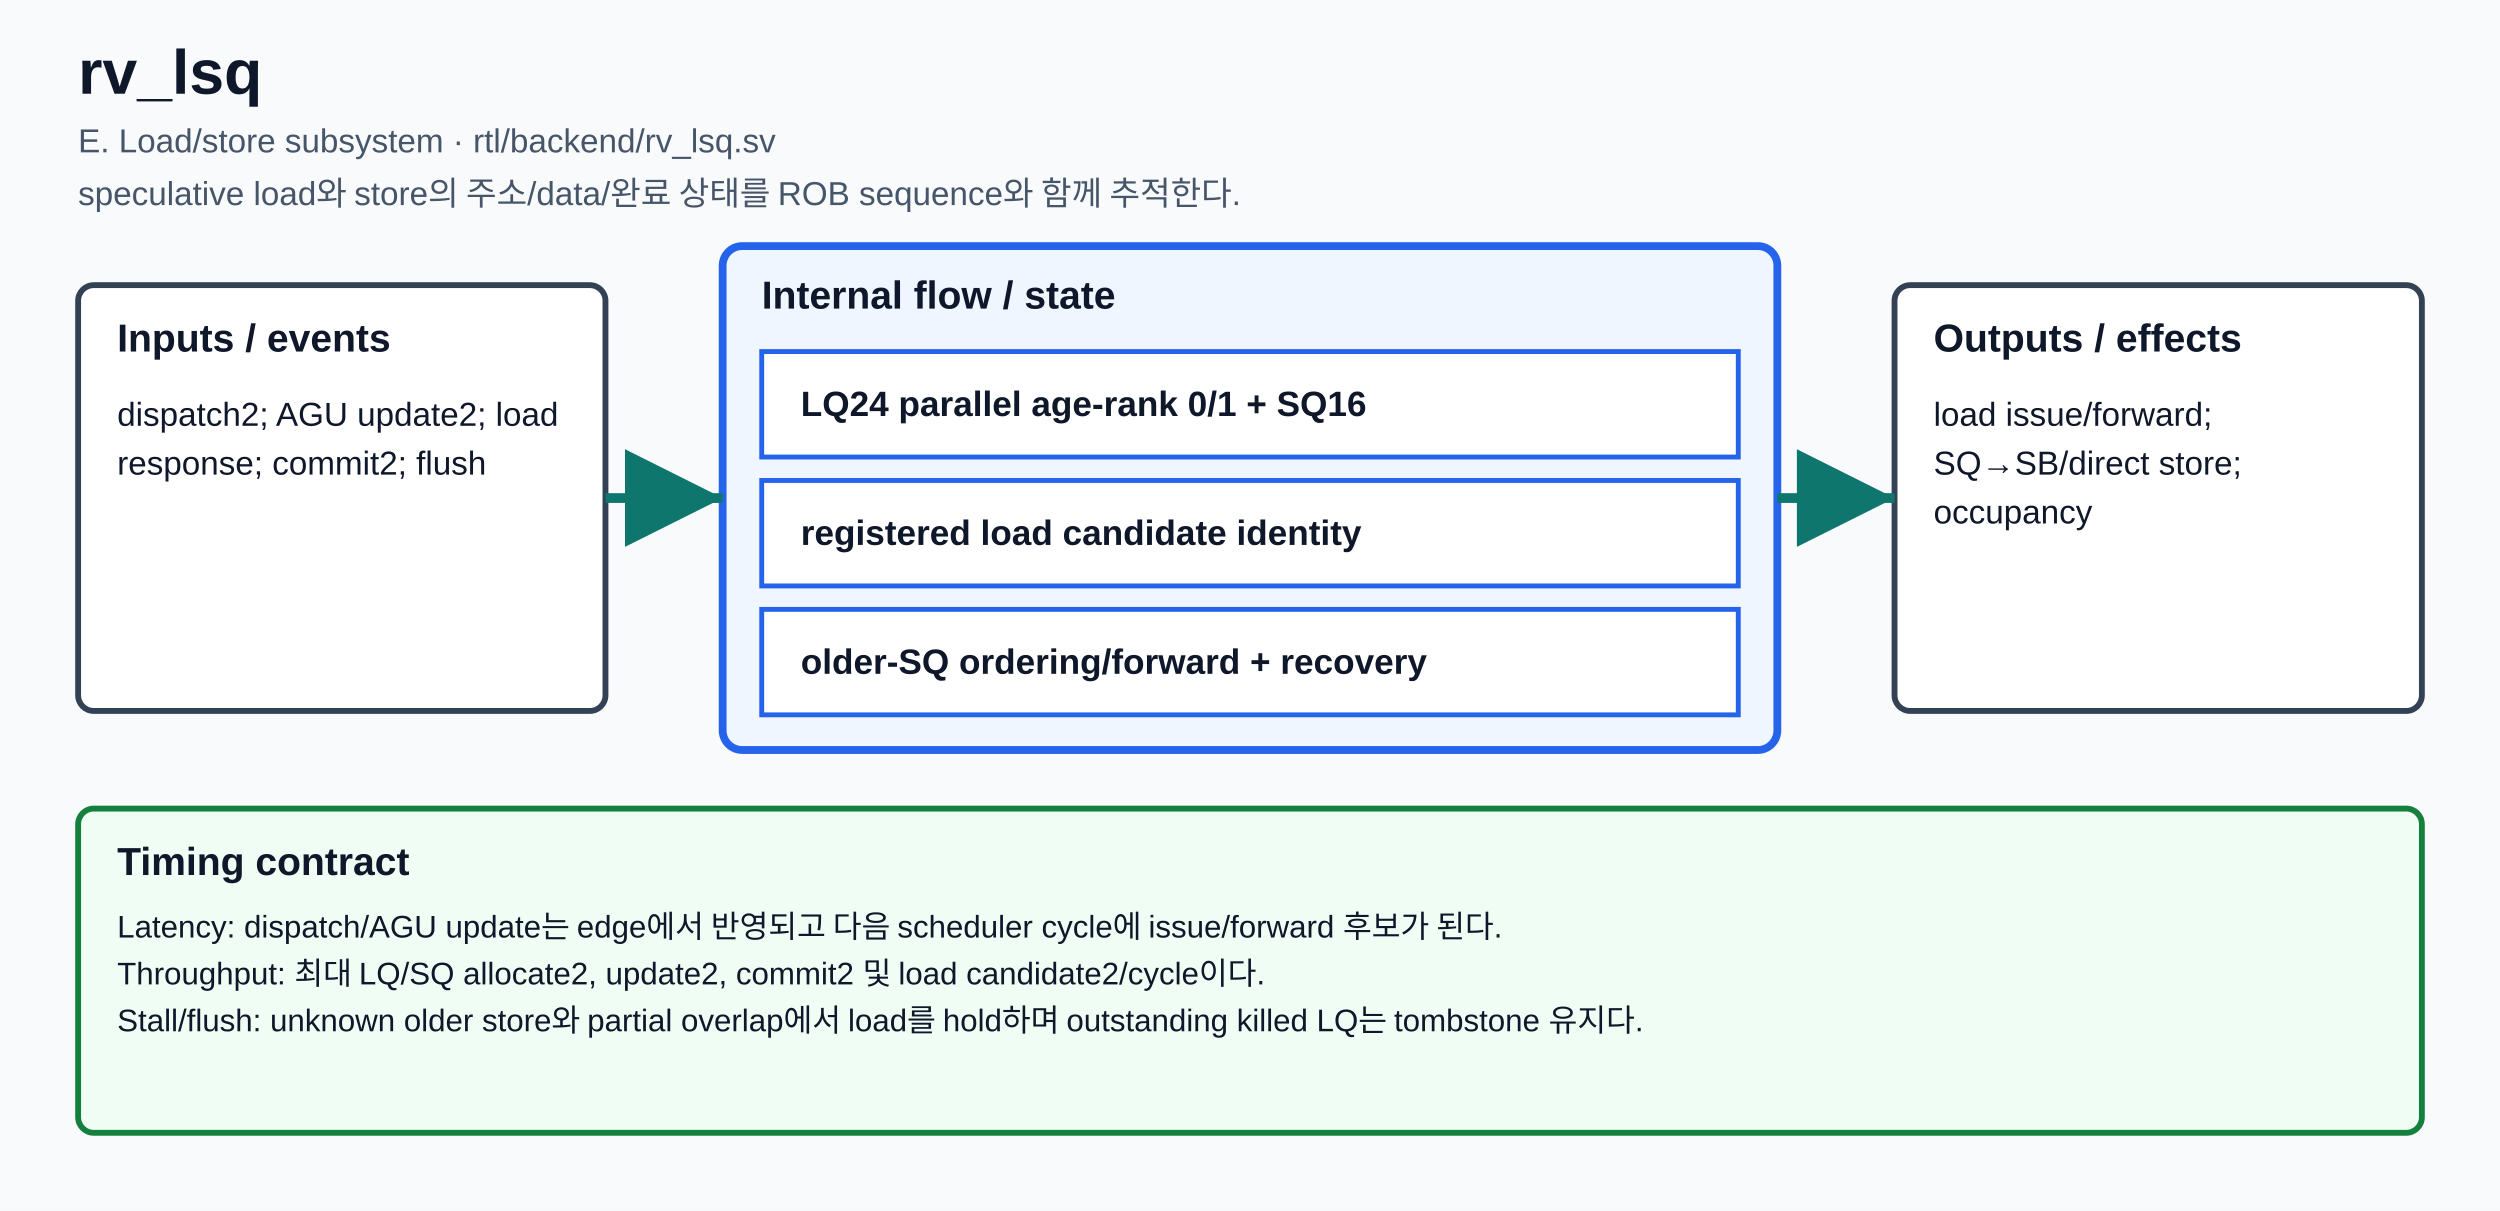
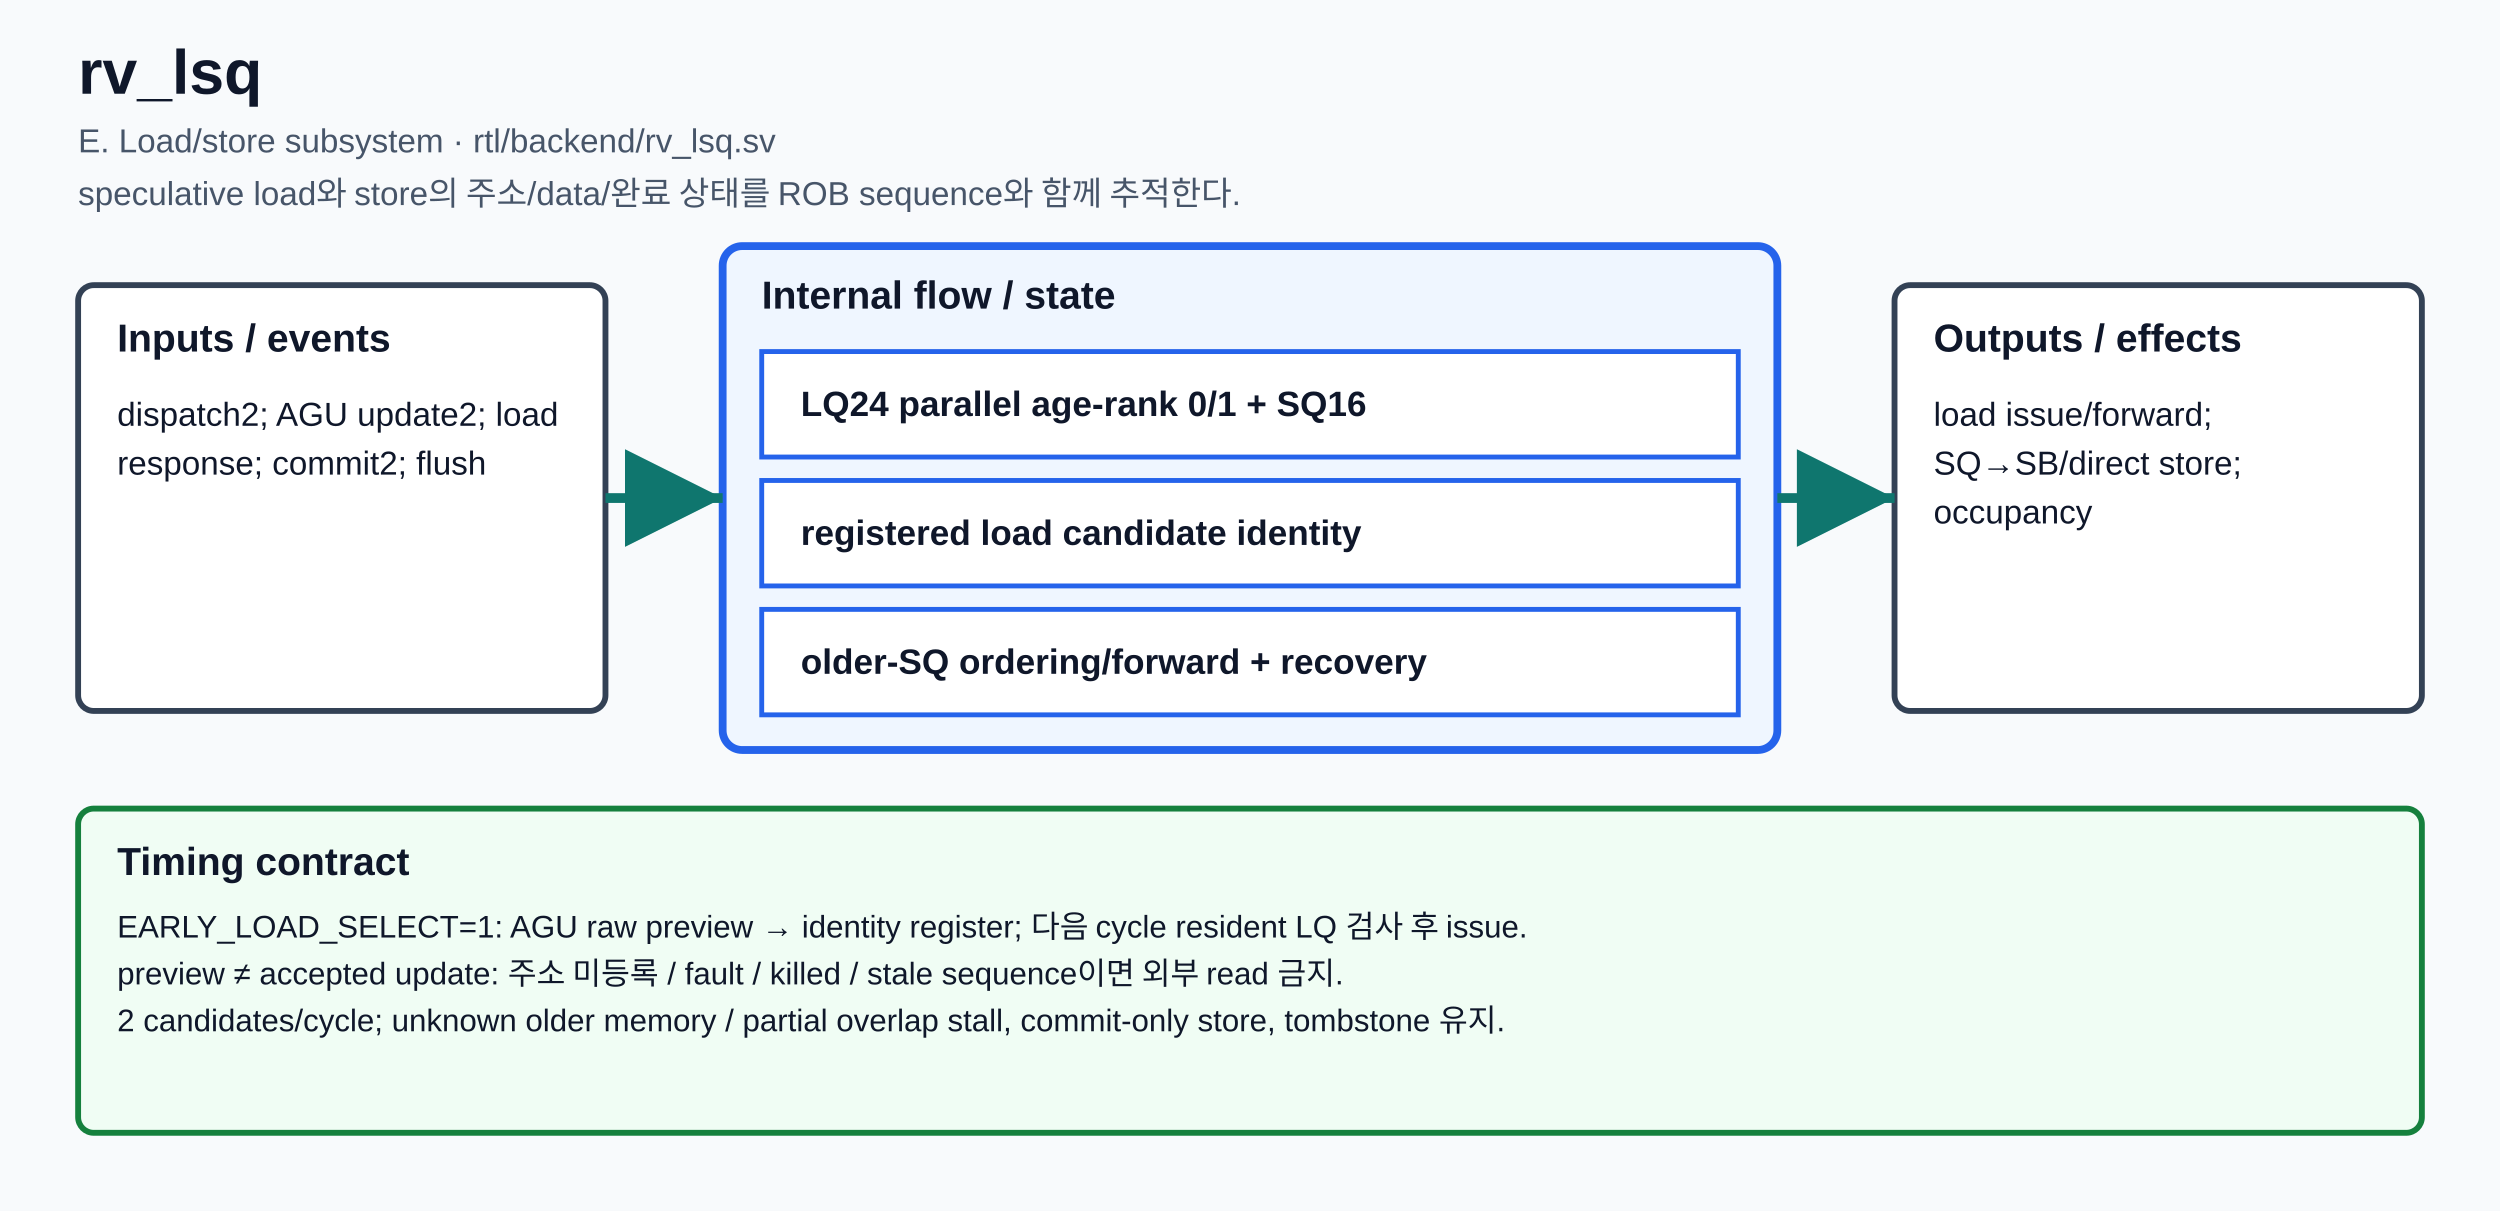
<svg xmlns="http://www.w3.org/2000/svg" width="1280" height="620" viewBox="0 0 1280 620" role="img" aria-labelledby="title desc">
  <defs>
    <marker id="arrow" markerWidth="12" markerHeight="12" refX="10" refY="5" orient="auto">
      <path d="M0,0 L10,5 L0,10 Z" class="arrow-head" />
    </marker>
  </defs>
  <style>
  .bg { fill:#f8fafc; } .panel { fill:#ffffff; stroke:#334155; stroke-width:3; }
  .core { fill:#eff6ff; stroke:#2563eb; stroke-width:4; } .stage { fill:#ffffff; stroke:#2563eb; stroke-width:2.5; }
  .timing { fill:#f0fdf4; stroke:#15803d; stroke-width:3; } .wire { fill:none; stroke:#0f766e; stroke-width:5; marker-end:url(#arrow); }
  .arrow-head { fill:#0f766e; } text { font-family:'Noto Sans KR','Malgun Gothic',Arial,sans-serif; fill:#0f172a; }
  .title { font-size:32px; font-weight:700; } .subtitle { font-size:17px; fill:#475569; }
  .label { font-size:20px; font-weight:700; } .body { font-size:17px; } .stage-text { font-size:18px; font-weight:600; }
  .timing-text { font-size:16px; }
  @media (prefers-color-scheme:dark) { .bg{fill:#0f172a} .panel{fill:#111827;stroke:#94a3b8} .core{fill:#172554;stroke:#60a5fa} .stage{fill:#111827;stroke:#60a5fa} .timing{fill:#052e16;stroke:#4ade80} text{fill:#e5e7eb} .subtitle{fill:#cbd5e1} .wire{stroke:#5eead4} .arrow-head{fill:#5eead4} }
</style>
  <rect width="1280" height="620" class="bg" />
  <text x="40" y="48" class="title">rv_lsq</text>
  <text x="40" y="78" class="subtitle">E. Load/store subsystem · rtl/backend/rv_lsq.sv</text>
  <text x="40" y="105" class="subtitle">
    <tspan x="40" dy="0">speculative load와 store의 주소/data/완료 상태를 ROB sequence와 함께 추적한다.</tspan>
  </text>
  <rect x="40" y="146" width="270" height="218" rx="8" class="panel" />
  <text x="60" y="180" class="label">Inputs / events</text>
  <text x="60" y="218" class="body">
    <tspan x="60" dy="0">dispatch2; AGU update2; load</tspan>
    <tspan x="60" dy="25">response; commit2; flush</tspan>
  </text>
  <rect x="370" y="126" width="540" height="258" rx="10" class="core" />
  <text x="390" y="158" class="label">Internal flow / state</text>
  <rect x="390" y="180" width="500" height="54" class="stage" />
  <text x="410" y="213" class="stage-text">
    <tspan x="410" dy="0">LQ24 parallel age-rank 0/1 + SQ16</tspan>
  </text>
  <rect x="390" y="246" width="500" height="54" class="stage" />
  <text x="410" y="279" class="stage-text">
    <tspan x="410" dy="0">registered load candidate identity</tspan>
  </text>
  <rect x="390" y="312" width="500" height="54" class="stage" />
  <text x="410" y="345" class="stage-text">
    <tspan x="410" dy="0">older-SQ ordering/forward + recovery</tspan>
  </text>
  <rect x="970" y="146" width="270" height="218" rx="8" class="panel" />
  <text x="990" y="180" class="label">Outputs / effects</text>
  <text x="990" y="218" class="body">
    <tspan x="990" dy="0">load issue/forward;</tspan>
    <tspan x="990" dy="25">SQ→SB/direct store;</tspan>
    <tspan x="990" dy="25">occupancy</tspan>
  </text>
  <path d="M310 255 H350 V255 H370" class="wire" />
  <path d="M910 255 H950 V255 H970" class="wire" />
  <rect x="40" y="414" width="1200" height="166" rx="8" class="timing" />
  <text x="60" y="448" class="label">Timing contract</text>
  <text x="60" y="480" class="timing-text">
-     <tspan x="60" dy="0">Latency: dispatch/AGU update는 edge에서 반영되고 다음 scheduler cycle에 issue/forward 후보가 된다.</tspan>
-     <tspan x="60" dy="24">Throughput: 최대 LQ/SQ allocate2, update2, commit2 및 load candidate2/cycle이다.</tspan>
-     <tspan x="60" dy="24">Stall/flush: unknown older store와 partial overlap에서 load를 hold하며 outstanding killed LQ는 tombstone 유지다.</tspan>
+     <tspan x="60">EARLY_LOAD_SELECT=1: AGU raw preview → identity register; 다음 cycle resident LQ 검사 후 issue.</tspan>
+     <tspan x="60" dy="24">preview ≠ accepted update: 주소 미등록 / fault / killed / stale sequence이면 외부 read 금지.</tspan>
+     <tspan x="60" dy="24">2 candidates/cycle; unknown older memory / partial overlap stall, commit-only store, tombstone 유지.</tspan>
  </text>
</svg>
